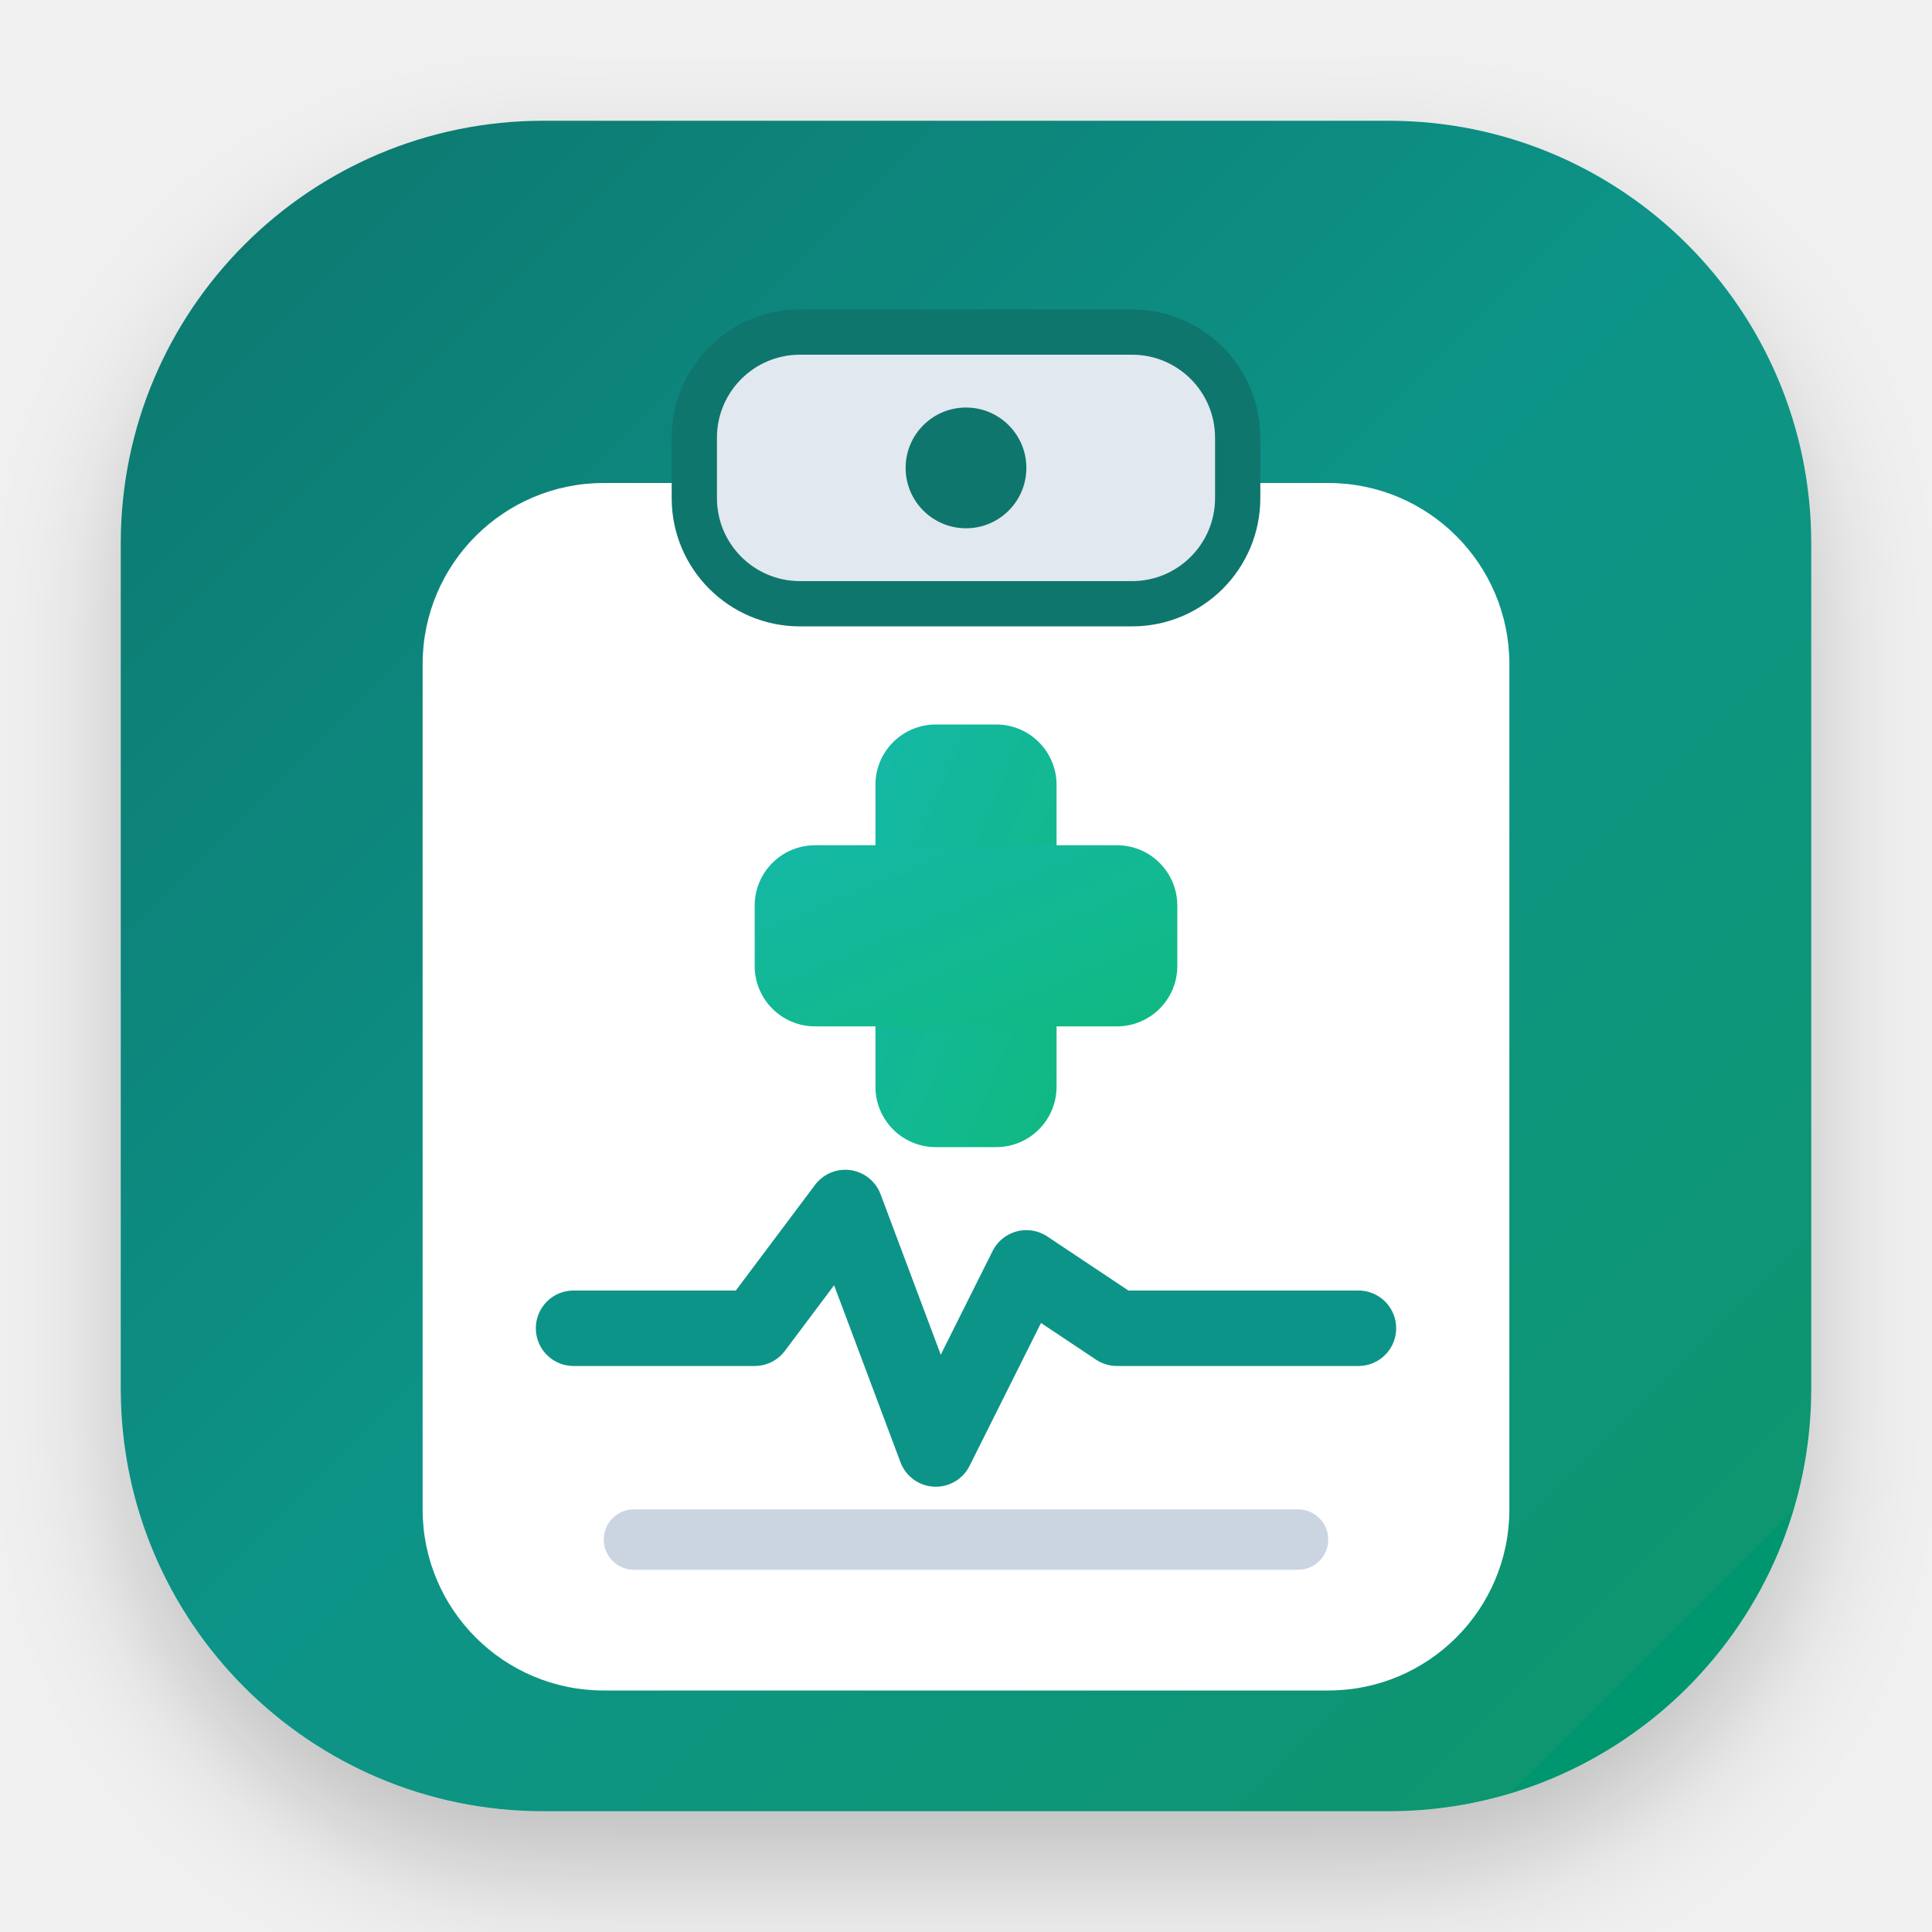
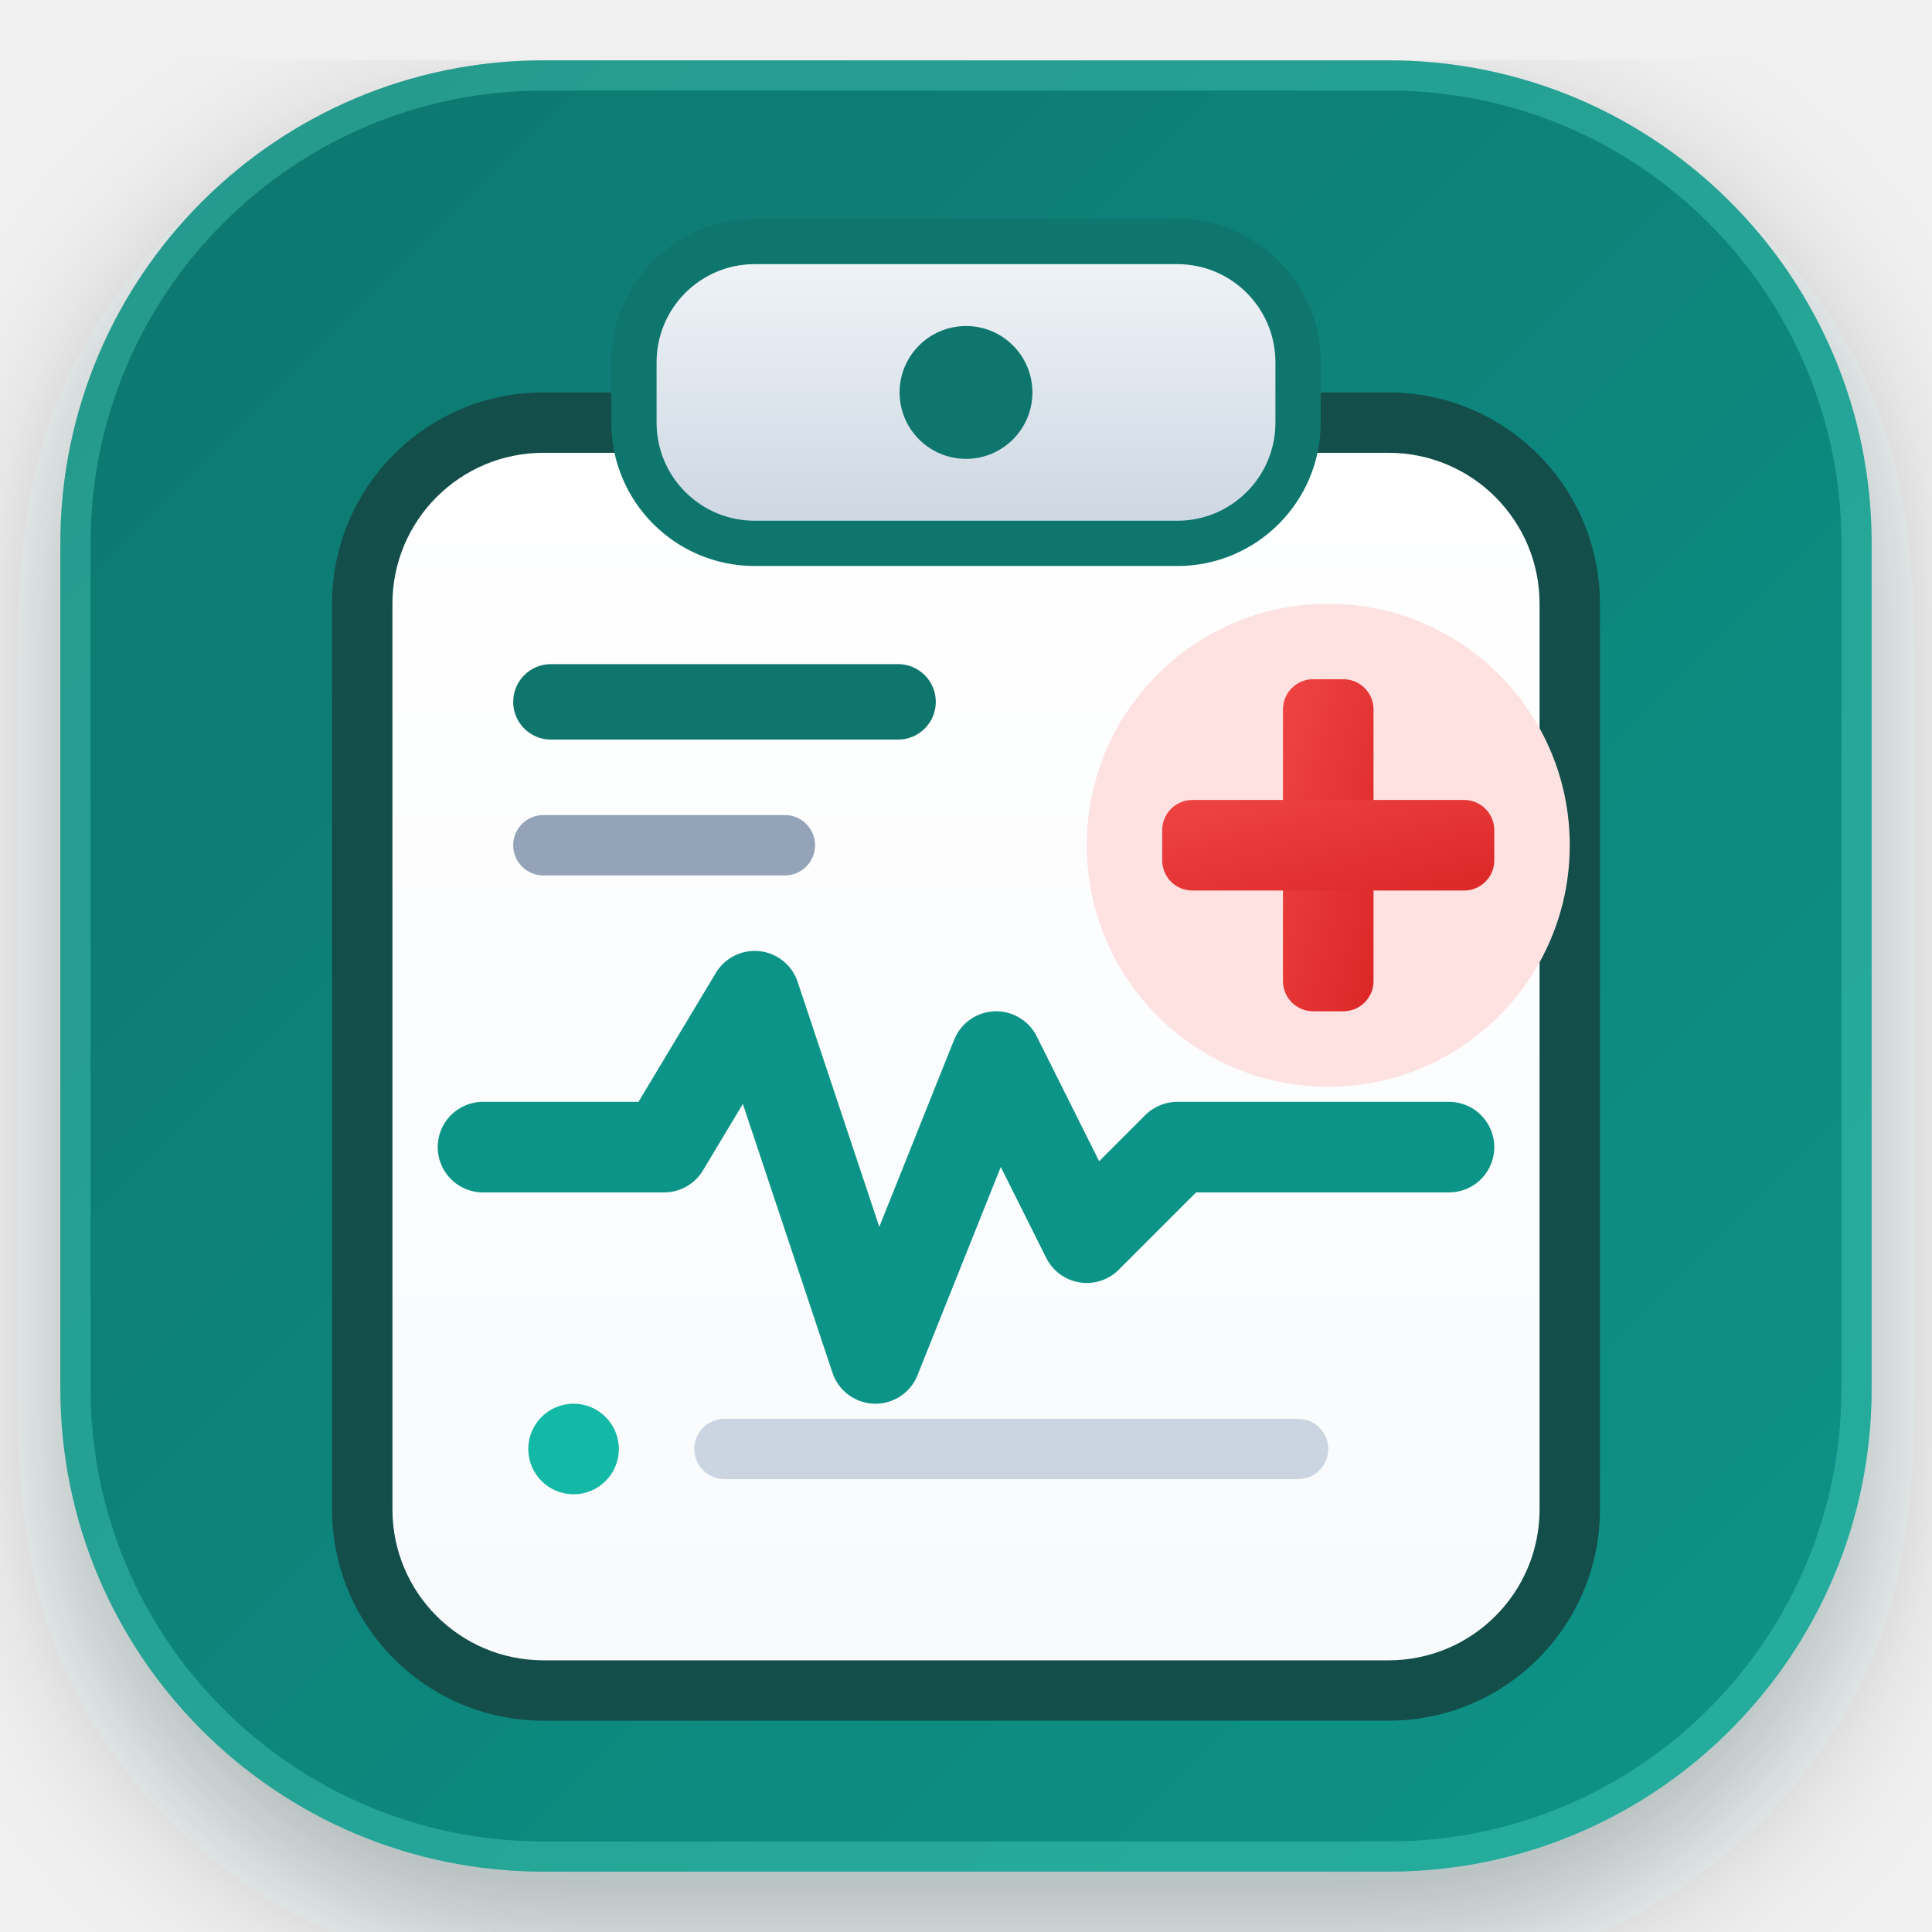
- <svg xmlns="http://www.w3.org/2000/svg" viewBox="0 0 64 64" fill="none">
+ <svg xmlns="http://www.w3.org/2000/svg" viewBox="0 0 64 64" width="64" height="64" fill="none">
  <defs>
-     <linearGradient id="bg-gradient" x1="0%" y1="0%" x2="100%" y2="100%">
+     <linearGradient id="bgGrad" x1="0%" y1="0%" x2="100%" y2="100%">
      <stop offset="0%" stop-color="#0f766e" />
-       <stop offset="50%" stop-color="#0d9488" />
-       <stop offset="100%" stop-color="#059669" />
+       <stop offset="100%" stop-color="#0d9488" />
    </linearGradient>
-     <linearGradient id="cross-gradient" x1="0%" y1="0%" x2="100%" y2="100%">
-       <stop offset="0%" stop-color="#14b8a6" />
-       <stop offset="100%" stop-color="#10b981" />
+     <linearGradient id="paperGrad" x1="0%" y1="0%" x2="0%" y2="100%">
+       <stop offset="0%" stop-color="#ffffff" />
+       <stop offset="100%" stop-color="#f8fafc" />
    </linearGradient>
-     <filter id="shadow" x="-10%" y="-10%" width="120%" height="125%" filterUnits="userSpaceOnUse">
-       <feDropShadow dx="0" dy="2" stdDeviation="2" flood-color="#000" flood-opacity="0.2" />
+     <linearGradient id="medCross" x1="0%" y1="0%" x2="100%" y2="100%">
+       <stop offset="0%" stop-color="#ef4444" />
+       <stop offset="100%" stop-color="#dc2626" />
+     </linearGradient>
+     <linearGradient id="clipGrad" x1="0%" y1="0%" x2="0%" y2="100%">
+       <stop offset="0%" stop-color="#f1f5f9" />
+       <stop offset="100%" stop-color="#cbd5e1" />
+     </linearGradient>
+     <filter id="cardShadow" x="-20%" y="-20%" width="140%" height="140%">
+       <feDropShadow dx="0" dy="2" stdDeviation="2.5" flood-color="#042f2e" flood-opacity="0.3" />
    </filter>
  </defs>
-   <rect x="4" y="4" width="56" height="56" rx="14" fill="url(#bg-gradient)" filter="url(#shadow)" />
-   <rect x="14" y="16" width="36" height="40" rx="6" fill="#ffffff" />
-   <rect x="23" y="11" width="18" height="9" rx="3.5" fill="#e2e8f0" stroke="#0f766e" stroke-width="1.5" />
-   <circle cx="32" cy="15.5" r="2" fill="#0f766e" />
-   <rect x="29" y="24" width="6" height="14" rx="2" fill="url(#cross-gradient)" />
-   <rect x="25" y="28" width="14" height="6" rx="2" fill="url(#cross-gradient)" />
-   <path d="M19 44 L25 44 L28 40 L31 48 L34 42 L37 44 L45 44" stroke="#0d9488" stroke-width="2.5" stroke-linecap="round" stroke-linejoin="round" fill="none" />
-   <rect x="20" y="50" width="24" height="2" rx="1" fill="#cbd5e1" />
+   <rect x="2" y="2" width="60" height="60" rx="16" fill="url(#bgGrad)" filter="url(#cardShadow)" />
+   <rect x="2.5" y="2.5" width="59" height="59" rx="15.5" stroke="#5eead4" stroke-opacity="0.3" stroke-width="1" />
+   <rect x="11" y="13" width="42" height="44" rx="7" fill="#134e4a" />
+   <rect x="13" y="15" width="38" height="40" rx="5" fill="url(#paperGrad)" />
+   <rect x="21" y="8" width="22" height="10" rx="4" fill="url(#clipGrad)" stroke="#0f766e" stroke-width="1.5" />
+   <circle cx="32" cy="13" r="2.2" fill="#0f766e" />
+   <g transform="translate(35, 19)">
+     <circle cx="9" cy="9" r="8" fill="#fee2e2" />
+     <rect x="7.5" y="3.5" width="3" height="11" rx="1" fill="url(#medCross)" />
+     <rect x="3.5" y="7.5" width="11" height="3" rx="1" fill="url(#medCross)" />
+   </g>
+   <rect x="17" y="22" width="14" height="2.5" rx="1.25" fill="#0f766e" />
+   <rect x="17" y="27" width="10" height="2" rx="1" fill="#94a3b8" />
+   <path d="M16 38 L22 38 L25 33 L29 45 L33 35 L36 41 L39 38 L48 38" stroke="#0d9488" stroke-width="3" stroke-linecap="round" stroke-linejoin="round" fill="none" />
+   <circle cx="19" cy="48" r="1.5" fill="#14b8a6" />
+   <rect x="23" y="47" width="21" height="2" rx="1" fill="#cbd5e1" />
</svg>
